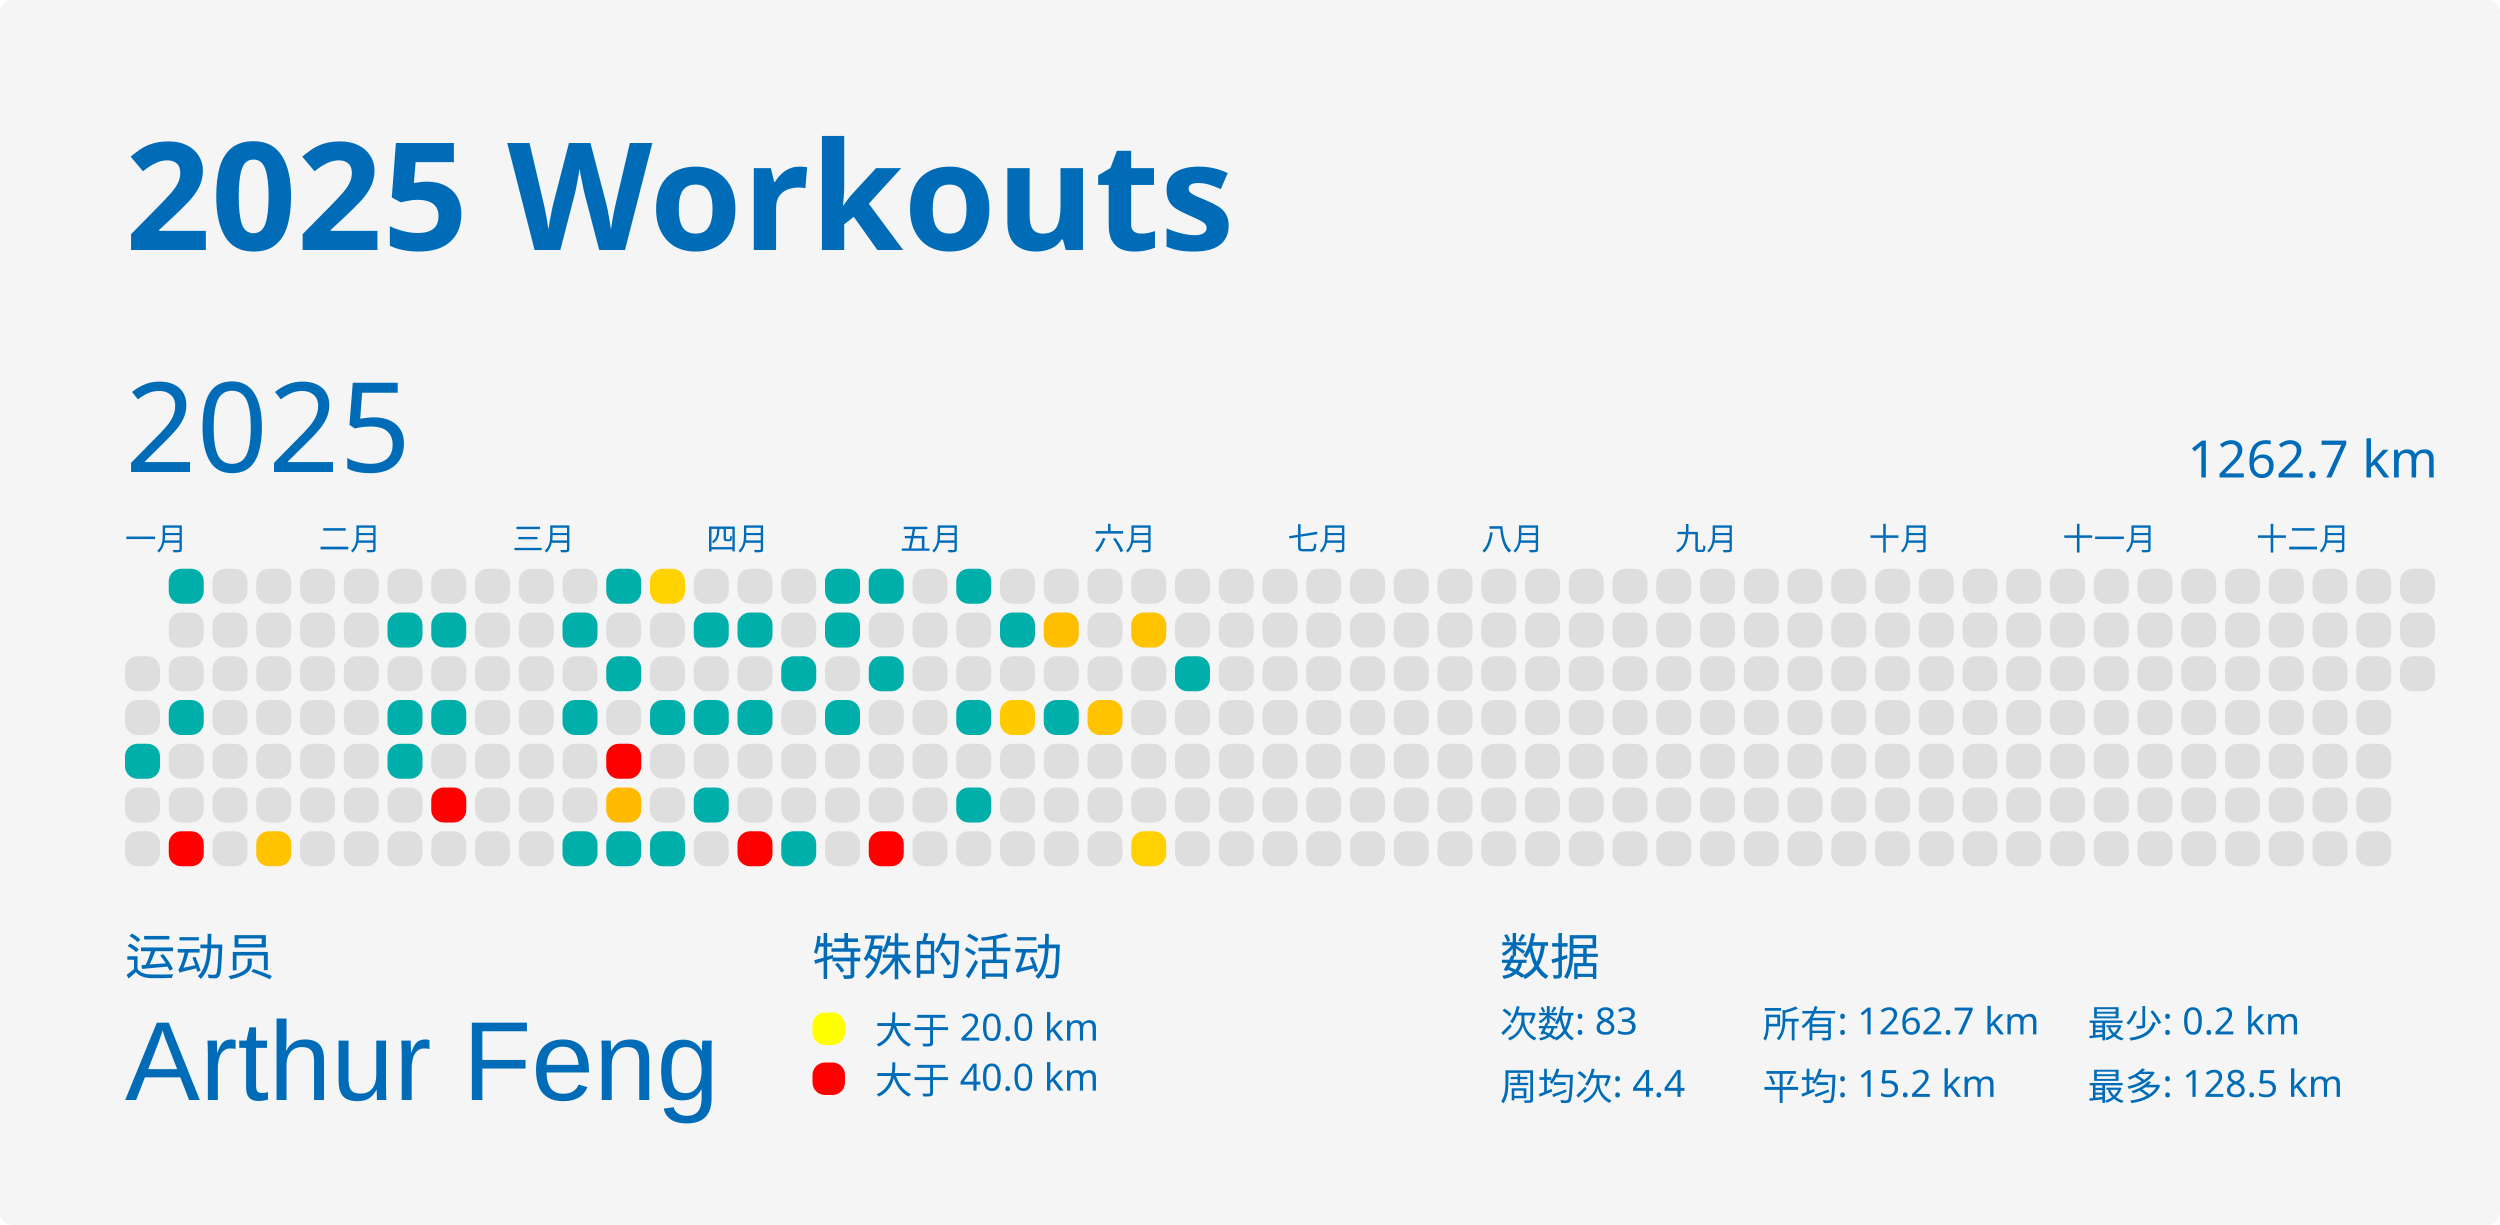
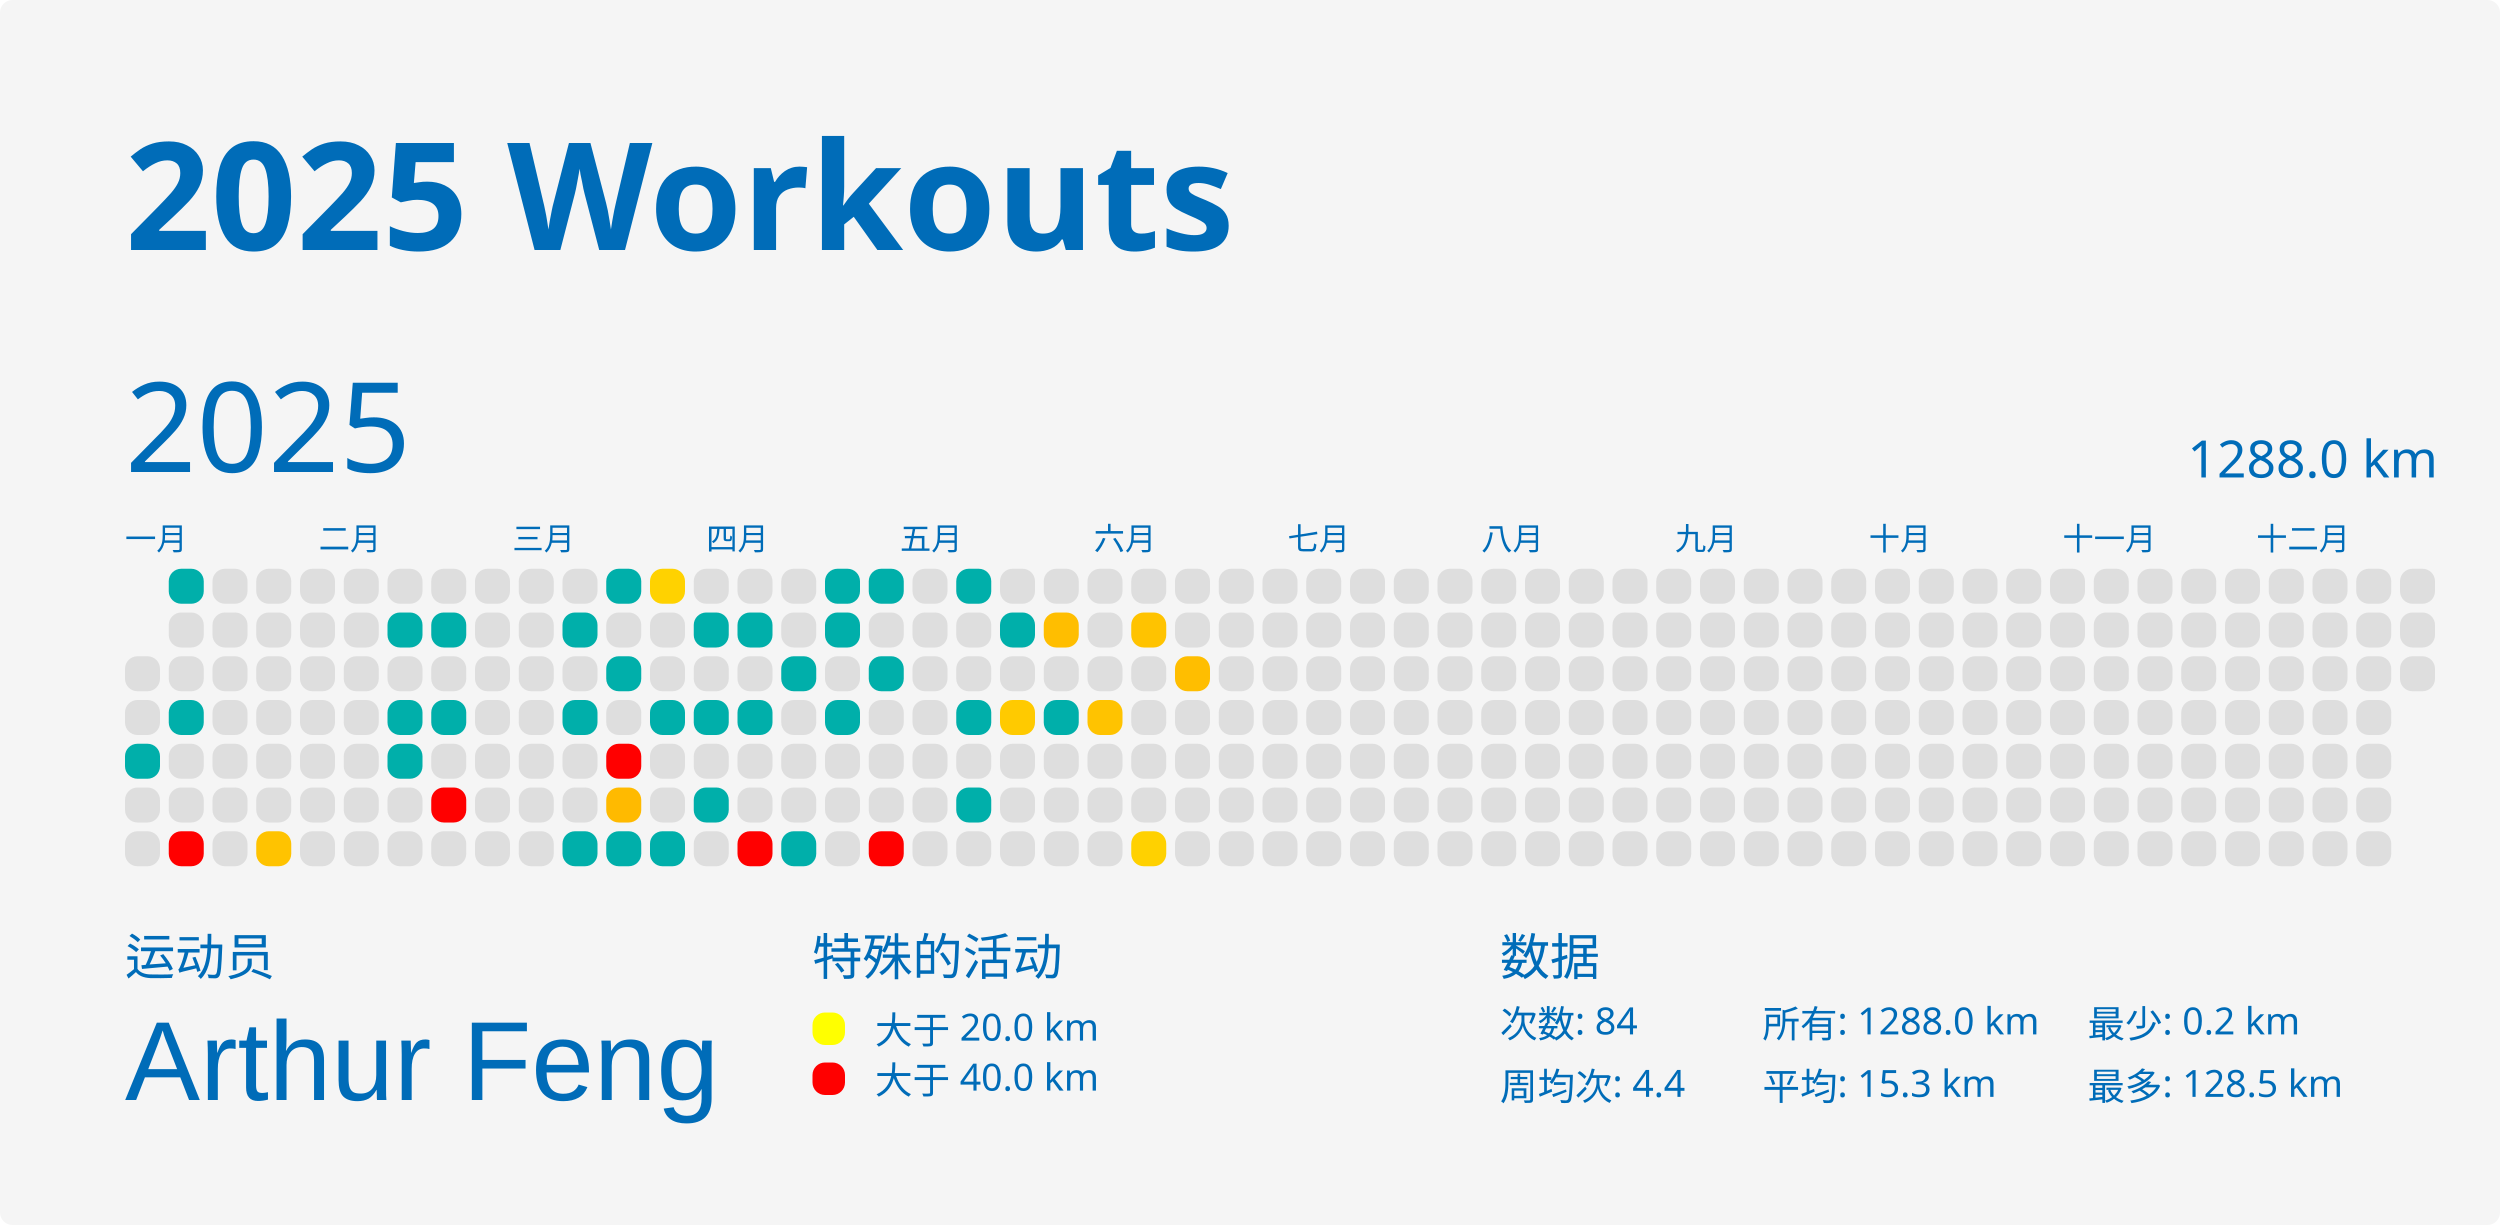
<svg xmlns="http://www.w3.org/2000/svg" baseProfile="full" height="98mm" version="1.1" viewBox="0,0,200,98" width="200mm">
  <defs />
  <rect fill="#f5f5f5" height="98" rx="1" ry="1" width="200" x="0" y="0" />
  <text fill="#006cb8" style="font-size:12px; font-family:MGI-Regular; font-weight:bold;" x="10" y="20">2025 Workouts</text>
  <text fill="#006cb8" style="font-size:4px; font-family:MGI-Regular" x="10" y="78">运动员</text>
  <text fill="#006cb8" style="font-size:9px; font-family:Arial" x="10" y="88">Arthur Feng</text>
  <text fill="#006cb8" style="font-size:4px; font-family:MGI-Regular" x="65" y="78">特殊的活动</text>
  <rect fill="yellow" height="2.6" rx="1" ry="1" width="2.6" x="65" y="81" />
  <text fill="#006cb8" style="font-size:3px; font-family:MGI-Regular" x="70" y="83.5">大于 20.0 km</text>
  <rect fill="red" height="2.6" rx="1" ry="1" width="2.6" x="65" y="85" />
  <text fill="#006cb8" style="font-size:3px; font-family:MGI-Regular" x="70" y="87.5">大于 40.0 km</text>
  <text fill="#006cb8" style="font-size:4px; font-family:MGI-Regular" x="120" y="78">数据</text>
-   <text fill="#006cb8" style="font-size:3px; font-family:MGI-Regular" x="120" y="83">次数: 83</text>
+   <text fill="#006cb8" style="font-size:3px; font-family:MGI-Regular" x="120" y="83">次数: 84</text>
  <text fill="#006cb8" style="font-size:3px; font-family:MGI-Regular" x="120" y="88">周均次: 4.4</text>
-   <text fill="#006cb8" style="font-size:3px; font-family:MGI-Regular" x="141" y="83">所有: 1262.7 km</text>
-   <text fill="#006cb8" style="font-size:3px; font-family:MGI-Regular" x="141" y="88">平均: 15.2 km</text>
+   <text fill="#006cb8" style="font-size:3px; font-family:MGI-Regular" x="141" y="83">所有: 1288.0 km</text>
+   <text fill="#006cb8" style="font-size:3px; font-family:MGI-Regular" x="141" y="88">平均: 15.3 km</text>
  <text fill="#006cb8" style="font-size:3px; font-family:MGI-Regular" x="167" y="83">最少: 0.2 km</text>
  <text fill="#006cb8" style="font-size:3px; font-family:MGI-Regular" x="167" y="88">最多: 128.5 km</text>
  <text dominant-baseline="hanging" fill="#006cb8" style="font-size:10.0px; font-family:MGI-Regular;" x="10" y="30">2025</text>
-   <text dominant-baseline="hanging" fill="#006cb8" style="font-size:4.125px; font-family:MGI-Regular;" x="175" y="35">1262.7 km</text>
+   <text dominant-baseline="hanging" fill="#006cb8" style="font-size:4.125px; font-family:MGI-Regular;" x="175" y="35">1288.0 km</text>
  <text fill="#006cb8" style="font-size:2.5px; font-family:MGI-Regular" x="10.0" y="44">一月</text>
  <text fill="#006cb8" style="font-size:2.5px; font-family:MGI-Regular" x="25.5" y="44">二月</text>
  <text fill="#006cb8" style="font-size:2.5px; font-family:MGI-Regular" x="41.0" y="44">三月</text>
  <text fill="#006cb8" style="font-size:2.5px; font-family:MGI-Regular" x="56.5" y="44">四月</text>
  <text fill="#006cb8" style="font-size:2.5px; font-family:MGI-Regular" x="72.0" y="44">五月</text>
  <text fill="#006cb8" style="font-size:2.5px; font-family:MGI-Regular" x="87.5" y="44">六月</text>
  <text fill="#006cb8" style="font-size:2.5px; font-family:MGI-Regular" x="103.0" y="44">七月</text>
  <text fill="#006cb8" style="font-size:2.5px; font-family:MGI-Regular" x="118.5" y="44">八月</text>
  <text fill="#006cb8" style="font-size:2.5px; font-family:MGI-Regular" x="134.0" y="44">九月</text>
  <text fill="#006cb8" style="font-size:2.5px; font-family:MGI-Regular" x="149.5" y="44">十月</text>
  <text fill="#006cb8" style="font-size:2.5px; font-family:MGI-Regular" x="165.0" y="44">十一月</text>
  <text fill="#006cb8" style="font-size:2.5px; font-family:MGI-Regular" x="180.5" y="44">十二月</text>
  <rect fill="#dedede" height="2.8" rx="1" ry="1" width="2.8" x="10.0" y="52.5" />
  <rect fill="#dedede" height="2.8" rx="1" ry="1" width="2.8" x="10.0" y="56.0" />
  <rect fill="#00afaa" height="2.8" rx="1" ry="1" width="2.8" x="10.0" y="59.5" />
  <rect fill="#dedede" height="2.8" rx="1" ry="1" width="2.8" x="10.0" y="63.0" />
  <rect fill="#dedede" height="2.8" rx="1" ry="1" width="2.8" x="10.0" y="66.5" />
  <rect fill="#00afaa" height="2.8" rx="1" ry="1" width="2.8" x="13.5" y="45.5" />
  <rect fill="#dedede" height="2.8" rx="1" ry="1" width="2.8" x="13.5" y="49.0" />
  <rect fill="#dedede" height="2.8" rx="1" ry="1" width="2.8" x="13.5" y="52.5" />
  <rect fill="#00afaa" height="2.8" rx="1" ry="1" width="2.8" x="13.5" y="56.0" />
  <rect fill="#dedede" height="2.8" rx="1" ry="1" width="2.8" x="13.5" y="59.5" />
  <rect fill="#dedede" height="2.8" rx="1" ry="1" width="2.8" x="13.5" y="63.0" />
  <rect fill="red" height="2.8" rx="1" ry="1" width="2.8" x="13.5" y="66.5" />
  <rect fill="#dedede" height="2.8" rx="1" ry="1" width="2.8" x="17.0" y="45.5" />
  <rect fill="#dedede" height="2.8" rx="1" ry="1" width="2.8" x="17.0" y="49.0" />
  <rect fill="#dedede" height="2.8" rx="1" ry="1" width="2.8" x="17.0" y="52.5" />
  <rect fill="#dedede" height="2.8" rx="1" ry="1" width="2.8" x="17.0" y="56.0" />
  <rect fill="#dedede" height="2.8" rx="1" ry="1" width="2.8" x="17.0" y="59.5" />
  <rect fill="#dedede" height="2.8" rx="1" ry="1" width="2.8" x="17.0" y="63.0" />
  <rect fill="#dedede" height="2.8" rx="1" ry="1" width="2.8" x="17.0" y="66.5" />
  <rect fill="#dedede" height="2.8" rx="1" ry="1" width="2.8" x="20.5" y="45.5" />
  <rect fill="#dedede" height="2.8" rx="1" ry="1" width="2.8" x="20.5" y="49.0" />
  <rect fill="#dedede" height="2.8" rx="1" ry="1" width="2.8" x="20.5" y="52.5" />
  <rect fill="#dedede" height="2.8" rx="1" ry="1" width="2.8" x="20.5" y="56.0" />
  <rect fill="#dedede" height="2.8" rx="1" ry="1" width="2.8" x="20.5" y="59.5" />
  <rect fill="#dedede" height="2.8" rx="1" ry="1" width="2.8" x="20.5" y="63.0" />
  <rect fill="#ffc300" height="2.8" rx="1" ry="1" width="2.8" x="20.5" y="66.5" />
  <rect fill="#dedede" height="2.8" rx="1" ry="1" width="2.8" x="24.0" y="45.5" />
  <rect fill="#dedede" height="2.8" rx="1" ry="1" width="2.8" x="24.0" y="49.0" />
  <rect fill="#dedede" height="2.8" rx="1" ry="1" width="2.8" x="24.0" y="52.5" />
  <rect fill="#dedede" height="2.8" rx="1" ry="1" width="2.8" x="24.0" y="56.0" />
  <rect fill="#dedede" height="2.8" rx="1" ry="1" width="2.8" x="24.0" y="59.5" />
  <rect fill="#dedede" height="2.8" rx="1" ry="1" width="2.8" x="24.0" y="63.0" />
  <rect fill="#dedede" height="2.8" rx="1" ry="1" width="2.8" x="24.0" y="66.5" />
  <rect fill="#dedede" height="2.8" rx="1" ry="1" width="2.8" x="27.5" y="45.5" />
  <rect fill="#dedede" height="2.8" rx="1" ry="1" width="2.8" x="27.5" y="49.0" />
  <rect fill="#dedede" height="2.8" rx="1" ry="1" width="2.8" x="27.5" y="52.5" />
  <rect fill="#dedede" height="2.8" rx="1" ry="1" width="2.8" x="27.5" y="56.0" />
  <rect fill="#dedede" height="2.8" rx="1" ry="1" width="2.8" x="27.5" y="59.5" />
  <rect fill="#dedede" height="2.8" rx="1" ry="1" width="2.8" x="27.5" y="63.0" />
  <rect fill="#dedede" height="2.8" rx="1" ry="1" width="2.8" x="27.5" y="66.5" />
  <rect fill="#dedede" height="2.8" rx="1" ry="1" width="2.8" x="31.0" y="45.5" />
  <rect fill="#00afaa" height="2.8" rx="1" ry="1" width="2.8" x="31.0" y="49.0" />
  <rect fill="#dedede" height="2.8" rx="1" ry="1" width="2.8" x="31.0" y="52.5" />
  <rect fill="#00afaa" height="2.8" rx="1" ry="1" width="2.8" x="31.0" y="56.0" />
  <rect fill="#00afaa" height="2.8" rx="1" ry="1" width="2.8" x="31.0" y="59.5" />
  <rect fill="#dedede" height="2.8" rx="1" ry="1" width="2.8" x="31.0" y="63.0" />
  <rect fill="#dedede" height="2.8" rx="1" ry="1" width="2.8" x="31.0" y="66.5" />
  <rect fill="#dedede" height="2.8" rx="1" ry="1" width="2.8" x="34.5" y="45.5" />
  <rect fill="#00afaa" height="2.8" rx="1" ry="1" width="2.8" x="34.5" y="49.0" />
  <rect fill="#dedede" height="2.8" rx="1" ry="1" width="2.8" x="34.5" y="52.5" />
  <rect fill="#00afaa" height="2.8" rx="1" ry="1" width="2.8" x="34.5" y="56.0" />
  <rect fill="#dedede" height="2.8" rx="1" ry="1" width="2.8" x="34.5" y="59.5" />
  <rect fill="red" height="2.8" rx="1" ry="1" width="2.8" x="34.5" y="63.0" />
  <rect fill="#dedede" height="2.8" rx="1" ry="1" width="2.8" x="34.5" y="66.5" />
  <rect fill="#dedede" height="2.8" rx="1" ry="1" width="2.8" x="38.0" y="45.5" />
  <rect fill="#dedede" height="2.8" rx="1" ry="1" width="2.8" x="38.0" y="49.0" />
  <rect fill="#dedede" height="2.8" rx="1" ry="1" width="2.8" x="38.0" y="52.5" />
  <rect fill="#dedede" height="2.8" rx="1" ry="1" width="2.8" x="38.0" y="56.0" />
  <rect fill="#dedede" height="2.8" rx="1" ry="1" width="2.8" x="38.0" y="59.5" />
  <rect fill="#dedede" height="2.8" rx="1" ry="1" width="2.8" x="38.0" y="63.0" />
  <rect fill="#dedede" height="2.8" rx="1" ry="1" width="2.8" x="38.0" y="66.5" />
  <rect fill="#dedede" height="2.8" rx="1" ry="1" width="2.8" x="41.5" y="45.5" />
  <rect fill="#dedede" height="2.8" rx="1" ry="1" width="2.8" x="41.5" y="49.0" />
  <rect fill="#dedede" height="2.8" rx="1" ry="1" width="2.8" x="41.5" y="52.5" />
  <rect fill="#dedede" height="2.8" rx="1" ry="1" width="2.8" x="41.5" y="56.0" />
  <rect fill="#dedede" height="2.8" rx="1" ry="1" width="2.8" x="41.5" y="59.5" />
  <rect fill="#dedede" height="2.8" rx="1" ry="1" width="2.8" x="41.5" y="63.0" />
  <rect fill="#dedede" height="2.8" rx="1" ry="1" width="2.8" x="41.5" y="66.5" />
  <rect fill="#dedede" height="2.8" rx="1" ry="1" width="2.8" x="45.0" y="45.5" />
  <rect fill="#00afaa" height="2.8" rx="1" ry="1" width="2.8" x="45.0" y="49.0" />
  <rect fill="#dedede" height="2.8" rx="1" ry="1" width="2.8" x="45.0" y="52.5" />
  <rect fill="#00afaa" height="2.8" rx="1" ry="1" width="2.8" x="45.0" y="56.0" />
  <rect fill="#dedede" height="2.8" rx="1" ry="1" width="2.8" x="45.0" y="59.5" />
  <rect fill="#dedede" height="2.8" rx="1" ry="1" width="2.8" x="45.0" y="63.0" />
  <rect fill="#00afaa" height="2.8" rx="1" ry="1" width="2.8" x="45.0" y="66.5" />
  <rect fill="#00afaa" height="2.8" rx="1" ry="1" width="2.8" x="48.5" y="45.5" />
  <rect fill="#dedede" height="2.8" rx="1" ry="1" width="2.8" x="48.5" y="49.0" />
  <rect fill="#00afaa" height="2.8" rx="1" ry="1" width="2.8" x="48.5" y="52.5" />
  <rect fill="#dedede" height="2.8" rx="1" ry="1" width="2.8" x="48.5" y="56.0" />
  <rect fill="red" height="2.8" rx="1" ry="1" width="2.8" x="48.5" y="59.5" />
  <rect fill="#ffba00" height="2.8" rx="1" ry="1" width="2.8" x="48.5" y="63.0" />
  <rect fill="#00afaa" height="2.8" rx="1" ry="1" width="2.8" x="48.5" y="66.5" />
  <rect fill="#ffd200" height="2.8" rx="1" ry="1" width="2.8" x="52.0" y="45.5" />
  <rect fill="#dedede" height="2.8" rx="1" ry="1" width="2.8" x="52.0" y="49.0" />
  <rect fill="#dedede" height="2.8" rx="1" ry="1" width="2.8" x="52.0" y="52.5" />
  <rect fill="#00afaa" height="2.8" rx="1" ry="1" width="2.8" x="52.0" y="56.0" />
  <rect fill="#dedede" height="2.8" rx="1" ry="1" width="2.8" x="52.0" y="59.5" />
  <rect fill="#dedede" height="2.8" rx="1" ry="1" width="2.8" x="52.0" y="63.0" />
  <rect fill="#00afaa" height="2.8" rx="1" ry="1" width="2.8" x="52.0" y="66.5" />
  <rect fill="#dedede" height="2.8" rx="1" ry="1" width="2.8" x="55.5" y="45.5" />
  <rect fill="#00afaa" height="2.8" rx="1" ry="1" width="2.8" x="55.5" y="49.0" />
  <rect fill="#dedede" height="2.8" rx="1" ry="1" width="2.8" x="55.5" y="52.5" />
  <rect fill="#00afaa" height="2.8" rx="1" ry="1" width="2.8" x="55.5" y="56.0" />
  <rect fill="#dedede" height="2.8" rx="1" ry="1" width="2.8" x="55.5" y="59.5" />
  <rect fill="#00afaa" height="2.8" rx="1" ry="1" width="2.8" x="55.5" y="63.0" />
  <rect fill="#dedede" height="2.8" rx="1" ry="1" width="2.8" x="55.5" y="66.5" />
  <rect fill="#dedede" height="2.8" rx="1" ry="1" width="2.8" x="59.0" y="45.5" />
  <rect fill="#00afaa" height="2.8" rx="1" ry="1" width="2.8" x="59.0" y="49.0" />
  <rect fill="#dedede" height="2.8" rx="1" ry="1" width="2.8" x="59.0" y="52.5" />
  <rect fill="#00afaa" height="2.8" rx="1" ry="1" width="2.8" x="59.0" y="56.0" />
  <rect fill="#dedede" height="2.8" rx="1" ry="1" width="2.8" x="59.0" y="59.5" />
  <rect fill="#dedede" height="2.8" rx="1" ry="1" width="2.8" x="59.0" y="63.0" />
  <rect fill="red" height="2.8" rx="1" ry="1" width="2.8" x="59.0" y="66.5" />
  <rect fill="#dedede" height="2.8" rx="1" ry="1" width="2.8" x="62.5" y="45.5" />
  <rect fill="#dedede" height="2.8" rx="1" ry="1" width="2.8" x="62.5" y="49.0" />
  <rect fill="#00afaa" height="2.8" rx="1" ry="1" width="2.8" x="62.5" y="52.5" />
  <rect fill="#dedede" height="2.8" rx="1" ry="1" width="2.8" x="62.5" y="56.0" />
  <rect fill="#dedede" height="2.8" rx="1" ry="1" width="2.8" x="62.5" y="59.5" />
  <rect fill="#dedede" height="2.8" rx="1" ry="1" width="2.8" x="62.5" y="63.0" />
  <rect fill="#00afaa" height="2.8" rx="1" ry="1" width="2.8" x="62.5" y="66.5" />
  <rect fill="#00afaa" height="2.8" rx="1" ry="1" width="2.8" x="66.0" y="45.5" />
  <rect fill="#00afaa" height="2.8" rx="1" ry="1" width="2.8" x="66.0" y="49.0" />
  <rect fill="#dedede" height="2.8" rx="1" ry="1" width="2.8" x="66.0" y="52.5" />
  <rect fill="#00afaa" height="2.8" rx="1" ry="1" width="2.8" x="66.0" y="56.0" />
  <rect fill="#dedede" height="2.8" rx="1" ry="1" width="2.8" x="66.0" y="59.5" />
  <rect fill="#dedede" height="2.8" rx="1" ry="1" width="2.8" x="66.0" y="63.0" />
  <rect fill="#dedede" height="2.8" rx="1" ry="1" width="2.8" x="66.0" y="66.5" />
  <rect fill="#00afaa" height="2.8" rx="1" ry="1" width="2.8" x="69.5" y="45.5" />
  <rect fill="#dedede" height="2.8" rx="1" ry="1" width="2.8" x="69.5" y="49.0" />
  <rect fill="#00afaa" height="2.8" rx="1" ry="1" width="2.8" x="69.5" y="52.5" />
  <rect fill="#dedede" height="2.8" rx="1" ry="1" width="2.8" x="69.5" y="56.0" />
  <rect fill="#dedede" height="2.8" rx="1" ry="1" width="2.8" x="69.5" y="59.5" />
  <rect fill="#dedede" height="2.8" rx="1" ry="1" width="2.8" x="69.5" y="63.0" />
  <rect fill="red" height="2.8" rx="1" ry="1" width="2.8" x="69.5" y="66.5" />
  <rect fill="#dedede" height="2.8" rx="1" ry="1" width="2.8" x="73.0" y="45.5" />
  <rect fill="#dedede" height="2.8" rx="1" ry="1" width="2.8" x="73.0" y="49.0" />
  <rect fill="#dedede" height="2.8" rx="1" ry="1" width="2.8" x="73.0" y="52.5" />
  <rect fill="#dedede" height="2.8" rx="1" ry="1" width="2.8" x="73.0" y="56.0" />
  <rect fill="#dedede" height="2.8" rx="1" ry="1" width="2.8" x="73.0" y="59.5" />
  <rect fill="#dedede" height="2.8" rx="1" ry="1" width="2.8" x="73.0" y="63.0" />
  <rect fill="#dedede" height="2.8" rx="1" ry="1" width="2.8" x="73.0" y="66.5" />
  <rect fill="#00afaa" height="2.8" rx="1" ry="1" width="2.8" x="76.5" y="45.5" />
  <rect fill="#dedede" height="2.8" rx="1" ry="1" width="2.8" x="76.5" y="49.0" />
  <rect fill="#dedede" height="2.8" rx="1" ry="1" width="2.8" x="76.5" y="52.5" />
  <rect fill="#00afaa" height="2.8" rx="1" ry="1" width="2.8" x="76.5" y="56.0" />
  <rect fill="#dedede" height="2.8" rx="1" ry="1" width="2.8" x="76.5" y="59.5" />
  <rect fill="#00afaa" height="2.8" rx="1" ry="1" width="2.8" x="76.5" y="63.0" />
  <rect fill="#dedede" height="2.8" rx="1" ry="1" width="2.8" x="76.5" y="66.5" />
  <rect fill="#dedede" height="2.8" rx="1" ry="1" width="2.8" x="80.0" y="45.5" />
  <rect fill="#00afaa" height="2.8" rx="1" ry="1" width="2.8" x="80.0" y="49.0" />
  <rect fill="#dedede" height="2.8" rx="1" ry="1" width="2.8" x="80.0" y="52.5" />
  <rect fill="#ffca00" height="2.8" rx="1" ry="1" width="2.8" x="80.0" y="56.0" />
  <rect fill="#dedede" height="2.8" rx="1" ry="1" width="2.8" x="80.0" y="59.5" />
  <rect fill="#dedede" height="2.8" rx="1" ry="1" width="2.8" x="80.0" y="63.0" />
  <rect fill="#dedede" height="2.8" rx="1" ry="1" width="2.8" x="80.0" y="66.5" />
  <rect fill="#dedede" height="2.8" rx="1" ry="1" width="2.8" x="83.5" y="45.5" />
  <rect fill="#ffbe00" height="2.8" rx="1" ry="1" width="2.8" x="83.5" y="49.0" />
  <rect fill="#dedede" height="2.8" rx="1" ry="1" width="2.8" x="83.5" y="52.5" />
  <rect fill="#00afaa" height="2.8" rx="1" ry="1" width="2.8" x="83.5" y="56.0" />
  <rect fill="#dedede" height="2.8" rx="1" ry="1" width="2.8" x="83.5" y="59.5" />
  <rect fill="#dedede" height="2.8" rx="1" ry="1" width="2.8" x="83.5" y="63.0" />
  <rect fill="#dedede" height="2.8" rx="1" ry="1" width="2.8" x="83.5" y="66.5" />
  <rect fill="#dedede" height="2.8" rx="1" ry="1" width="2.8" x="87.0" y="45.5" />
  <rect fill="#dedede" height="2.8" rx="1" ry="1" width="2.8" x="87.0" y="49.0" />
  <rect fill="#dedede" height="2.8" rx="1" ry="1" width="2.8" x="87.0" y="52.5" />
  <rect fill="#ffc300" height="2.8" rx="1" ry="1" width="2.8" x="87.0" y="56.0" />
  <rect fill="#dedede" height="2.8" rx="1" ry="1" width="2.8" x="87.0" y="59.5" />
  <rect fill="#dedede" height="2.8" rx="1" ry="1" width="2.8" x="87.0" y="63.0" />
  <rect fill="#dedede" height="2.8" rx="1" ry="1" width="2.8" x="87.0" y="66.5" />
  <rect fill="#dedede" height="2.8" rx="1" ry="1" width="2.8" x="90.5" y="45.5" />
  <rect fill="#ffc300" height="2.8" rx="1" ry="1" width="2.8" x="90.5" y="49.0" />
  <rect fill="#dedede" height="2.8" rx="1" ry="1" width="2.8" x="90.5" y="52.5" />
  <rect fill="#dedede" height="2.8" rx="1" ry="1" width="2.8" x="90.5" y="56.0" />
  <rect fill="#dedede" height="2.8" rx="1" ry="1" width="2.8" x="90.5" y="59.5" />
  <rect fill="#dedede" height="2.8" rx="1" ry="1" width="2.8" x="90.5" y="63.0" />
  <rect fill="#ffd100" height="2.8" rx="1" ry="1" width="2.8" x="90.5" y="66.5" />
  <rect fill="#dedede" height="2.8" rx="1" ry="1" width="2.8" x="94.0" y="45.5" />
  <rect fill="#dedede" height="2.8" rx="1" ry="1" width="2.8" x="94.0" y="49.0" />
-   <rect fill="#00afaa" height="2.8" rx="1" ry="1" width="2.8" x="94.0" y="52.5" />
+   <rect fill="#ffbe00" height="2.8" rx="1" ry="1" width="2.8" x="94.0" y="52.5" />
  <rect fill="#dedede" height="2.8" rx="1" ry="1" width="2.8" x="94.0" y="56.0" />
  <rect fill="#dedede" height="2.8" rx="1" ry="1" width="2.8" x="94.0" y="59.5" />
  <rect fill="#dedede" height="2.8" rx="1" ry="1" width="2.8" x="94.0" y="63.0" />
  <rect fill="#dedede" height="2.8" rx="1" ry="1" width="2.8" x="94.0" y="66.5" />
  <rect fill="#dedede" height="2.8" rx="1" ry="1" width="2.8" x="97.5" y="45.5" />
  <rect fill="#dedede" height="2.8" rx="1" ry="1" width="2.8" x="97.5" y="49.0" />
  <rect fill="#dedede" height="2.8" rx="1" ry="1" width="2.8" x="97.5" y="52.5" />
  <rect fill="#dedede" height="2.8" rx="1" ry="1" width="2.8" x="97.5" y="56.0" />
  <rect fill="#dedede" height="2.8" rx="1" ry="1" width="2.8" x="97.5" y="59.5" />
  <rect fill="#dedede" height="2.8" rx="1" ry="1" width="2.8" x="97.5" y="63.0" />
  <rect fill="#dedede" height="2.8" rx="1" ry="1" width="2.8" x="97.5" y="66.5" />
  <rect fill="#dedede" height="2.8" rx="1" ry="1" width="2.8" x="101.0" y="45.5" />
  <rect fill="#dedede" height="2.8" rx="1" ry="1" width="2.8" x="101.0" y="49.0" />
  <rect fill="#dedede" height="2.8" rx="1" ry="1" width="2.8" x="101.0" y="52.5" />
  <rect fill="#dedede" height="2.8" rx="1" ry="1" width="2.8" x="101.0" y="56.0" />
  <rect fill="#dedede" height="2.8" rx="1" ry="1" width="2.8" x="101.0" y="59.5" />
  <rect fill="#dedede" height="2.8" rx="1" ry="1" width="2.8" x="101.0" y="63.0" />
  <rect fill="#dedede" height="2.8" rx="1" ry="1" width="2.8" x="101.0" y="66.5" />
  <rect fill="#dedede" height="2.8" rx="1" ry="1" width="2.8" x="104.5" y="45.5" />
  <rect fill="#dedede" height="2.8" rx="1" ry="1" width="2.8" x="104.5" y="49.0" />
  <rect fill="#dedede" height="2.8" rx="1" ry="1" width="2.8" x="104.5" y="52.5" />
  <rect fill="#dedede" height="2.8" rx="1" ry="1" width="2.8" x="104.5" y="56.0" />
  <rect fill="#dedede" height="2.8" rx="1" ry="1" width="2.8" x="104.5" y="59.5" />
  <rect fill="#dedede" height="2.8" rx="1" ry="1" width="2.8" x="104.5" y="63.0" />
  <rect fill="#dedede" height="2.8" rx="1" ry="1" width="2.8" x="104.5" y="66.5" />
  <rect fill="#dedede" height="2.8" rx="1" ry="1" width="2.8" x="108.0" y="45.5" />
  <rect fill="#dedede" height="2.8" rx="1" ry="1" width="2.8" x="108.0" y="49.0" />
  <rect fill="#dedede" height="2.8" rx="1" ry="1" width="2.8" x="108.0" y="52.5" />
  <rect fill="#dedede" height="2.8" rx="1" ry="1" width="2.8" x="108.0" y="56.0" />
  <rect fill="#dedede" height="2.8" rx="1" ry="1" width="2.8" x="108.0" y="59.5" />
  <rect fill="#dedede" height="2.8" rx="1" ry="1" width="2.8" x="108.0" y="63.0" />
  <rect fill="#dedede" height="2.8" rx="1" ry="1" width="2.8" x="108.0" y="66.5" />
  <rect fill="#dedede" height="2.8" rx="1" ry="1" width="2.8" x="111.5" y="45.5" />
  <rect fill="#dedede" height="2.8" rx="1" ry="1" width="2.8" x="111.5" y="49.0" />
  <rect fill="#dedede" height="2.8" rx="1" ry="1" width="2.8" x="111.5" y="52.5" />
  <rect fill="#dedede" height="2.8" rx="1" ry="1" width="2.8" x="111.5" y="56.0" />
  <rect fill="#dedede" height="2.8" rx="1" ry="1" width="2.8" x="111.5" y="59.5" />
  <rect fill="#dedede" height="2.8" rx="1" ry="1" width="2.8" x="111.5" y="63.0" />
  <rect fill="#dedede" height="2.8" rx="1" ry="1" width="2.8" x="111.5" y="66.5" />
  <rect fill="#dedede" height="2.8" rx="1" ry="1" width="2.8" x="115.0" y="45.5" />
  <rect fill="#dedede" height="2.8" rx="1" ry="1" width="2.8" x="115.0" y="49.0" />
  <rect fill="#dedede" height="2.8" rx="1" ry="1" width="2.8" x="115.0" y="52.5" />
  <rect fill="#dedede" height="2.8" rx="1" ry="1" width="2.8" x="115.0" y="56.0" />
  <rect fill="#dedede" height="2.8" rx="1" ry="1" width="2.8" x="115.0" y="59.5" />
  <rect fill="#dedede" height="2.8" rx="1" ry="1" width="2.8" x="115.0" y="63.0" />
  <rect fill="#dedede" height="2.8" rx="1" ry="1" width="2.8" x="115.0" y="66.5" />
  <rect fill="#dedede" height="2.8" rx="1" ry="1" width="2.8" x="118.5" y="45.5" />
  <rect fill="#dedede" height="2.8" rx="1" ry="1" width="2.8" x="118.5" y="49.0" />
  <rect fill="#dedede" height="2.8" rx="1" ry="1" width="2.8" x="118.5" y="52.5" />
  <rect fill="#dedede" height="2.8" rx="1" ry="1" width="2.8" x="118.5" y="56.0" />
  <rect fill="#dedede" height="2.8" rx="1" ry="1" width="2.8" x="118.5" y="59.5" />
  <rect fill="#dedede" height="2.8" rx="1" ry="1" width="2.8" x="118.5" y="63.0" />
  <rect fill="#dedede" height="2.8" rx="1" ry="1" width="2.8" x="118.5" y="66.5" />
  <rect fill="#dedede" height="2.8" rx="1" ry="1" width="2.8" x="122.0" y="45.5" />
  <rect fill="#dedede" height="2.8" rx="1" ry="1" width="2.8" x="122.0" y="49.0" />
  <rect fill="#dedede" height="2.8" rx="1" ry="1" width="2.8" x="122.0" y="52.5" />
  <rect fill="#dedede" height="2.8" rx="1" ry="1" width="2.8" x="122.0" y="56.0" />
  <rect fill="#dedede" height="2.8" rx="1" ry="1" width="2.8" x="122.0" y="59.5" />
  <rect fill="#dedede" height="2.8" rx="1" ry="1" width="2.8" x="122.0" y="63.0" />
  <rect fill="#dedede" height="2.8" rx="1" ry="1" width="2.8" x="122.0" y="66.5" />
  <rect fill="#dedede" height="2.8" rx="1" ry="1" width="2.8" x="125.5" y="45.5" />
  <rect fill="#dedede" height="2.8" rx="1" ry="1" width="2.8" x="125.5" y="49.0" />
  <rect fill="#dedede" height="2.8" rx="1" ry="1" width="2.8" x="125.5" y="52.5" />
  <rect fill="#dedede" height="2.8" rx="1" ry="1" width="2.8" x="125.5" y="56.0" />
  <rect fill="#dedede" height="2.8" rx="1" ry="1" width="2.8" x="125.5" y="59.5" />
  <rect fill="#dedede" height="2.8" rx="1" ry="1" width="2.8" x="125.5" y="63.0" />
  <rect fill="#dedede" height="2.8" rx="1" ry="1" width="2.8" x="125.5" y="66.5" />
  <rect fill="#dedede" height="2.8" rx="1" ry="1" width="2.8" x="129.0" y="45.5" />
  <rect fill="#dedede" height="2.8" rx="1" ry="1" width="2.8" x="129.0" y="49.0" />
  <rect fill="#dedede" height="2.8" rx="1" ry="1" width="2.8" x="129.0" y="52.5" />
  <rect fill="#dedede" height="2.8" rx="1" ry="1" width="2.8" x="129.0" y="56.0" />
  <rect fill="#dedede" height="2.8" rx="1" ry="1" width="2.8" x="129.0" y="59.5" />
  <rect fill="#dedede" height="2.8" rx="1" ry="1" width="2.8" x="129.0" y="63.0" />
  <rect fill="#dedede" height="2.8" rx="1" ry="1" width="2.8" x="129.0" y="66.5" />
  <rect fill="#dedede" height="2.8" rx="1" ry="1" width="2.8" x="132.5" y="45.5" />
  <rect fill="#dedede" height="2.8" rx="1" ry="1" width="2.8" x="132.5" y="49.0" />
  <rect fill="#dedede" height="2.8" rx="1" ry="1" width="2.8" x="132.5" y="52.5" />
  <rect fill="#dedede" height="2.8" rx="1" ry="1" width="2.8" x="132.5" y="56.0" />
  <rect fill="#dedede" height="2.8" rx="1" ry="1" width="2.8" x="132.5" y="59.5" />
  <rect fill="#dedede" height="2.8" rx="1" ry="1" width="2.8" x="132.5" y="63.0" />
  <rect fill="#dedede" height="2.8" rx="1" ry="1" width="2.8" x="132.5" y="66.5" />
  <rect fill="#dedede" height="2.8" rx="1" ry="1" width="2.8" x="136.0" y="45.5" />
  <rect fill="#dedede" height="2.8" rx="1" ry="1" width="2.8" x="136.0" y="49.0" />
  <rect fill="#dedede" height="2.8" rx="1" ry="1" width="2.8" x="136.0" y="52.5" />
  <rect fill="#dedede" height="2.8" rx="1" ry="1" width="2.8" x="136.0" y="56.0" />
  <rect fill="#dedede" height="2.8" rx="1" ry="1" width="2.8" x="136.0" y="59.5" />
  <rect fill="#dedede" height="2.8" rx="1" ry="1" width="2.8" x="136.0" y="63.0" />
  <rect fill="#dedede" height="2.8" rx="1" ry="1" width="2.8" x="136.0" y="66.5" />
  <rect fill="#dedede" height="2.8" rx="1" ry="1" width="2.8" x="139.5" y="45.5" />
  <rect fill="#dedede" height="2.8" rx="1" ry="1" width="2.8" x="139.5" y="49.0" />
  <rect fill="#dedede" height="2.8" rx="1" ry="1" width="2.8" x="139.5" y="52.5" />
  <rect fill="#dedede" height="2.8" rx="1" ry="1" width="2.8" x="139.5" y="56.0" />
  <rect fill="#dedede" height="2.8" rx="1" ry="1" width="2.8" x="139.5" y="59.5" />
  <rect fill="#dedede" height="2.8" rx="1" ry="1" width="2.8" x="139.5" y="63.0" />
  <rect fill="#dedede" height="2.8" rx="1" ry="1" width="2.8" x="139.5" y="66.5" />
  <rect fill="#dedede" height="2.8" rx="1" ry="1" width="2.8" x="143.0" y="45.5" />
  <rect fill="#dedede" height="2.8" rx="1" ry="1" width="2.8" x="143.0" y="49.0" />
  <rect fill="#dedede" height="2.8" rx="1" ry="1" width="2.8" x="143.0" y="52.5" />
  <rect fill="#dedede" height="2.8" rx="1" ry="1" width="2.8" x="143.0" y="56.0" />
  <rect fill="#dedede" height="2.8" rx="1" ry="1" width="2.8" x="143.0" y="59.5" />
  <rect fill="#dedede" height="2.8" rx="1" ry="1" width="2.8" x="143.0" y="63.0" />
  <rect fill="#dedede" height="2.8" rx="1" ry="1" width="2.8" x="143.0" y="66.5" />
  <rect fill="#dedede" height="2.8" rx="1" ry="1" width="2.8" x="146.5" y="45.5" />
  <rect fill="#dedede" height="2.8" rx="1" ry="1" width="2.8" x="146.5" y="49.0" />
  <rect fill="#dedede" height="2.8" rx="1" ry="1" width="2.8" x="146.5" y="52.5" />
  <rect fill="#dedede" height="2.8" rx="1" ry="1" width="2.8" x="146.5" y="56.0" />
  <rect fill="#dedede" height="2.8" rx="1" ry="1" width="2.8" x="146.5" y="59.5" />
  <rect fill="#dedede" height="2.8" rx="1" ry="1" width="2.8" x="146.5" y="63.0" />
  <rect fill="#dedede" height="2.8" rx="1" ry="1" width="2.8" x="146.5" y="66.5" />
  <rect fill="#dedede" height="2.8" rx="1" ry="1" width="2.8" x="150.0" y="45.5" />
  <rect fill="#dedede" height="2.8" rx="1" ry="1" width="2.8" x="150.0" y="49.0" />
  <rect fill="#dedede" height="2.8" rx="1" ry="1" width="2.8" x="150.0" y="52.5" />
  <rect fill="#dedede" height="2.8" rx="1" ry="1" width="2.8" x="150.0" y="56.0" />
  <rect fill="#dedede" height="2.8" rx="1" ry="1" width="2.8" x="150.0" y="59.5" />
  <rect fill="#dedede" height="2.8" rx="1" ry="1" width="2.8" x="150.0" y="63.0" />
  <rect fill="#dedede" height="2.8" rx="1" ry="1" width="2.8" x="150.0" y="66.5" />
  <rect fill="#dedede" height="2.8" rx="1" ry="1" width="2.8" x="153.5" y="45.5" />
  <rect fill="#dedede" height="2.8" rx="1" ry="1" width="2.8" x="153.5" y="49.0" />
  <rect fill="#dedede" height="2.8" rx="1" ry="1" width="2.8" x="153.5" y="52.5" />
  <rect fill="#dedede" height="2.8" rx="1" ry="1" width="2.8" x="153.5" y="56.0" />
  <rect fill="#dedede" height="2.8" rx="1" ry="1" width="2.8" x="153.5" y="59.5" />
  <rect fill="#dedede" height="2.8" rx="1" ry="1" width="2.8" x="153.5" y="63.0" />
  <rect fill="#dedede" height="2.8" rx="1" ry="1" width="2.8" x="153.5" y="66.5" />
  <rect fill="#dedede" height="2.8" rx="1" ry="1" width="2.8" x="157.0" y="45.5" />
  <rect fill="#dedede" height="2.8" rx="1" ry="1" width="2.8" x="157.0" y="49.0" />
  <rect fill="#dedede" height="2.8" rx="1" ry="1" width="2.8" x="157.0" y="52.5" />
  <rect fill="#dedede" height="2.8" rx="1" ry="1" width="2.8" x="157.0" y="56.0" />
  <rect fill="#dedede" height="2.8" rx="1" ry="1" width="2.8" x="157.0" y="59.5" />
  <rect fill="#dedede" height="2.8" rx="1" ry="1" width="2.8" x="157.0" y="63.0" />
  <rect fill="#dedede" height="2.8" rx="1" ry="1" width="2.8" x="157.0" y="66.5" />
  <rect fill="#dedede" height="2.8" rx="1" ry="1" width="2.8" x="160.5" y="45.5" />
  <rect fill="#dedede" height="2.8" rx="1" ry="1" width="2.8" x="160.5" y="49.0" />
  <rect fill="#dedede" height="2.8" rx="1" ry="1" width="2.8" x="160.5" y="52.5" />
  <rect fill="#dedede" height="2.8" rx="1" ry="1" width="2.8" x="160.5" y="56.0" />
  <rect fill="#dedede" height="2.8" rx="1" ry="1" width="2.8" x="160.5" y="59.5" />
  <rect fill="#dedede" height="2.8" rx="1" ry="1" width="2.8" x="160.5" y="63.0" />
  <rect fill="#dedede" height="2.8" rx="1" ry="1" width="2.8" x="160.5" y="66.5" />
  <rect fill="#dedede" height="2.8" rx="1" ry="1" width="2.8" x="164.0" y="45.5" />
  <rect fill="#dedede" height="2.8" rx="1" ry="1" width="2.8" x="164.0" y="49.0" />
  <rect fill="#dedede" height="2.8" rx="1" ry="1" width="2.8" x="164.0" y="52.5" />
  <rect fill="#dedede" height="2.8" rx="1" ry="1" width="2.8" x="164.0" y="56.0" />
  <rect fill="#dedede" height="2.8" rx="1" ry="1" width="2.8" x="164.0" y="59.5" />
  <rect fill="#dedede" height="2.8" rx="1" ry="1" width="2.8" x="164.0" y="63.0" />
  <rect fill="#dedede" height="2.8" rx="1" ry="1" width="2.8" x="164.0" y="66.5" />
  <rect fill="#dedede" height="2.8" rx="1" ry="1" width="2.8" x="167.5" y="45.5" />
  <rect fill="#dedede" height="2.8" rx="1" ry="1" width="2.8" x="167.5" y="49.0" />
  <rect fill="#dedede" height="2.8" rx="1" ry="1" width="2.8" x="167.5" y="52.5" />
  <rect fill="#dedede" height="2.8" rx="1" ry="1" width="2.8" x="167.5" y="56.0" />
  <rect fill="#dedede" height="2.8" rx="1" ry="1" width="2.8" x="167.5" y="59.5" />
  <rect fill="#dedede" height="2.8" rx="1" ry="1" width="2.8" x="167.5" y="63.0" />
  <rect fill="#dedede" height="2.8" rx="1" ry="1" width="2.8" x="167.5" y="66.5" />
  <rect fill="#dedede" height="2.8" rx="1" ry="1" width="2.8" x="171.0" y="45.5" />
  <rect fill="#dedede" height="2.8" rx="1" ry="1" width="2.8" x="171.0" y="49.0" />
  <rect fill="#dedede" height="2.8" rx="1" ry="1" width="2.8" x="171.0" y="52.5" />
  <rect fill="#dedede" height="2.8" rx="1" ry="1" width="2.8" x="171.0" y="56.0" />
  <rect fill="#dedede" height="2.8" rx="1" ry="1" width="2.8" x="171.0" y="59.5" />
  <rect fill="#dedede" height="2.8" rx="1" ry="1" width="2.8" x="171.0" y="63.0" />
  <rect fill="#dedede" height="2.8" rx="1" ry="1" width="2.8" x="171.0" y="66.5" />
  <rect fill="#dedede" height="2.8" rx="1" ry="1" width="2.8" x="174.5" y="45.5" />
  <rect fill="#dedede" height="2.8" rx="1" ry="1" width="2.8" x="174.5" y="49.0" />
  <rect fill="#dedede" height="2.8" rx="1" ry="1" width="2.8" x="174.5" y="52.5" />
  <rect fill="#dedede" height="2.8" rx="1" ry="1" width="2.8" x="174.5" y="56.0" />
  <rect fill="#dedede" height="2.8" rx="1" ry="1" width="2.8" x="174.5" y="59.5" />
  <rect fill="#dedede" height="2.8" rx="1" ry="1" width="2.8" x="174.5" y="63.0" />
  <rect fill="#dedede" height="2.8" rx="1" ry="1" width="2.8" x="174.5" y="66.5" />
  <rect fill="#dedede" height="2.8" rx="1" ry="1" width="2.8" x="178.0" y="45.5" />
  <rect fill="#dedede" height="2.8" rx="1" ry="1" width="2.8" x="178.0" y="49.0" />
  <rect fill="#dedede" height="2.8" rx="1" ry="1" width="2.8" x="178.0" y="52.5" />
  <rect fill="#dedede" height="2.8" rx="1" ry="1" width="2.8" x="178.0" y="56.0" />
  <rect fill="#dedede" height="2.8" rx="1" ry="1" width="2.8" x="178.0" y="59.5" />
  <rect fill="#dedede" height="2.8" rx="1" ry="1" width="2.8" x="178.0" y="63.0" />
  <rect fill="#dedede" height="2.8" rx="1" ry="1" width="2.8" x="178.0" y="66.5" />
  <rect fill="#dedede" height="2.8" rx="1" ry="1" width="2.8" x="181.5" y="45.5" />
  <rect fill="#dedede" height="2.8" rx="1" ry="1" width="2.8" x="181.5" y="49.0" />
  <rect fill="#dedede" height="2.8" rx="1" ry="1" width="2.8" x="181.5" y="52.5" />
  <rect fill="#dedede" height="2.8" rx="1" ry="1" width="2.8" x="181.5" y="56.0" />
  <rect fill="#dedede" height="2.8" rx="1" ry="1" width="2.8" x="181.5" y="59.5" />
  <rect fill="#dedede" height="2.8" rx="1" ry="1" width="2.8" x="181.5" y="63.0" />
  <rect fill="#dedede" height="2.8" rx="1" ry="1" width="2.8" x="181.5" y="66.5" />
  <rect fill="#dedede" height="2.8" rx="1" ry="1" width="2.8" x="185.0" y="45.5" />
  <rect fill="#dedede" height="2.8" rx="1" ry="1" width="2.8" x="185.0" y="49.0" />
  <rect fill="#dedede" height="2.8" rx="1" ry="1" width="2.8" x="185.0" y="52.5" />
  <rect fill="#dedede" height="2.8" rx="1" ry="1" width="2.8" x="185.0" y="56.0" />
  <rect fill="#dedede" height="2.8" rx="1" ry="1" width="2.8" x="185.0" y="59.5" />
  <rect fill="#dedede" height="2.8" rx="1" ry="1" width="2.8" x="185.0" y="63.0" />
  <rect fill="#dedede" height="2.8" rx="1" ry="1" width="2.8" x="185.0" y="66.5" />
  <rect fill="#dedede" height="2.8" rx="1" ry="1" width="2.8" x="188.5" y="45.5" />
  <rect fill="#dedede" height="2.8" rx="1" ry="1" width="2.8" x="188.5" y="49.0" />
  <rect fill="#dedede" height="2.8" rx="1" ry="1" width="2.8" x="188.5" y="52.5" />
  <rect fill="#dedede" height="2.8" rx="1" ry="1" width="2.8" x="188.5" y="56.0" />
  <rect fill="#dedede" height="2.8" rx="1" ry="1" width="2.8" x="188.5" y="59.5" />
  <rect fill="#dedede" height="2.8" rx="1" ry="1" width="2.8" x="188.5" y="63.0" />
  <rect fill="#dedede" height="2.8" rx="1" ry="1" width="2.8" x="188.5" y="66.5" />
  <rect fill="#dedede" height="2.8" rx="1" ry="1" width="2.8" x="192.0" y="45.5" />
  <rect fill="#dedede" height="2.8" rx="1" ry="1" width="2.8" x="192.0" y="49.0" />
  <rect fill="#dedede" height="2.8" rx="1" ry="1" width="2.8" x="192.0" y="52.5" />
</svg>
